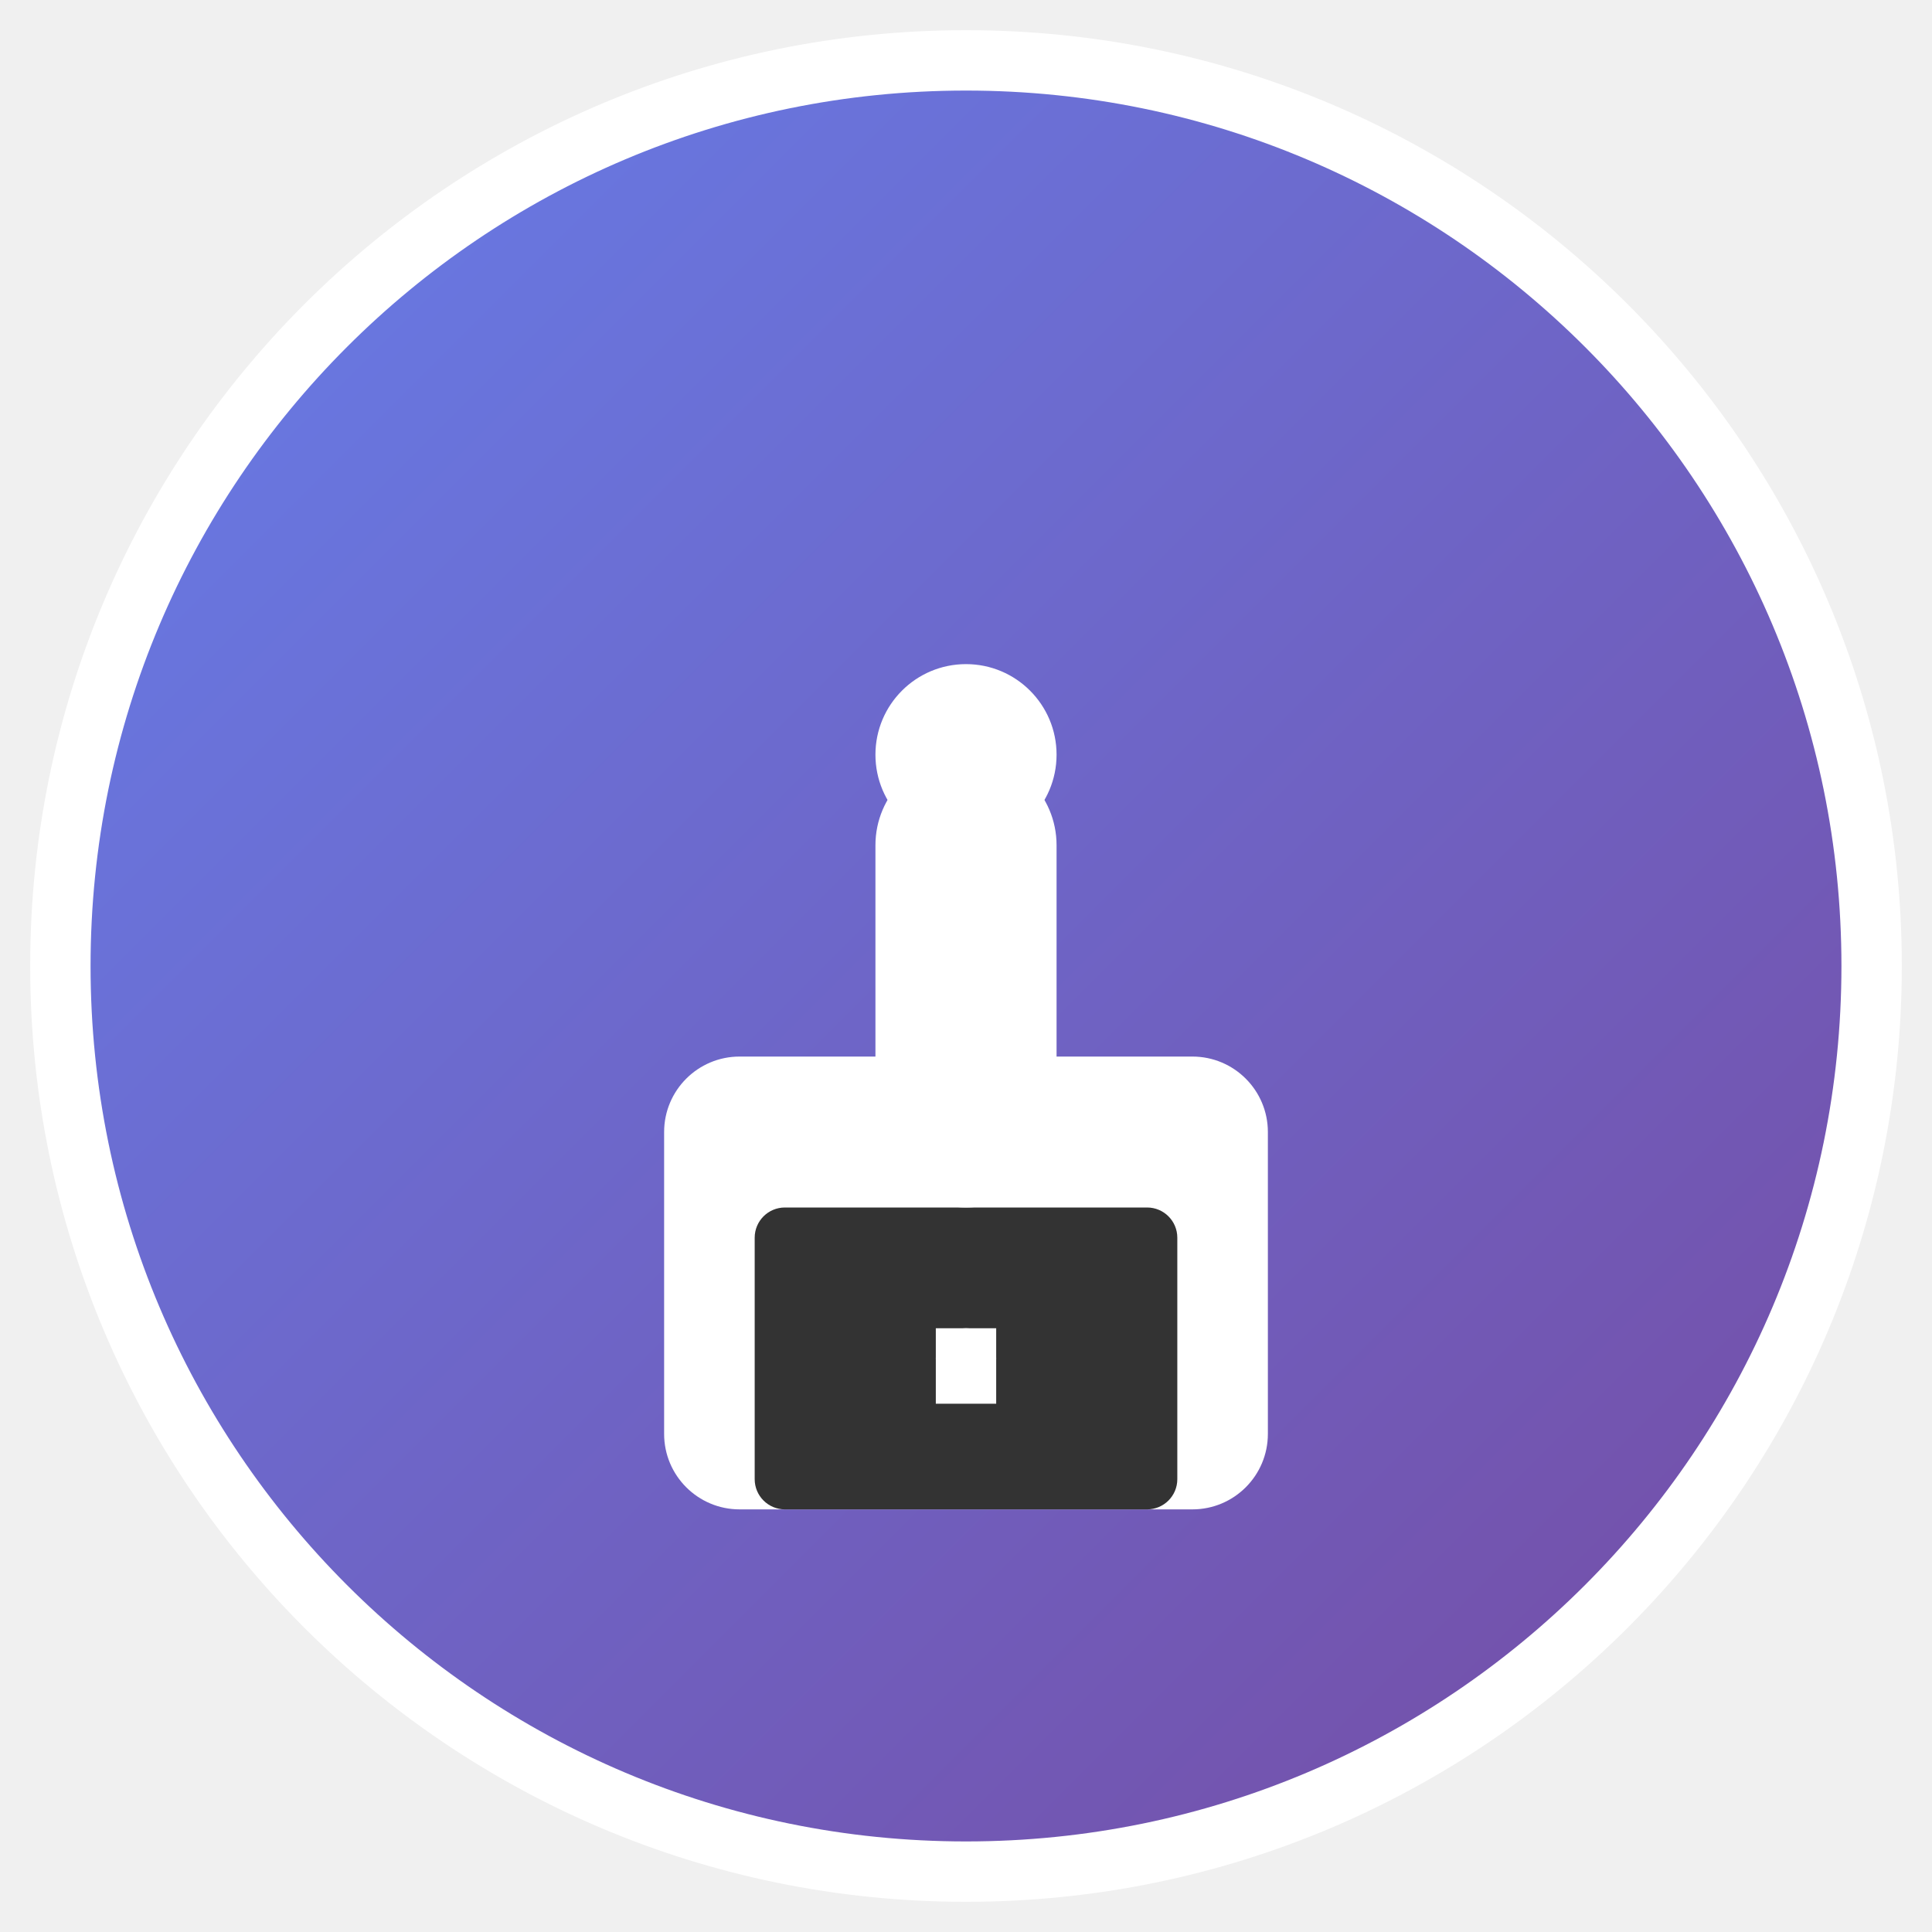
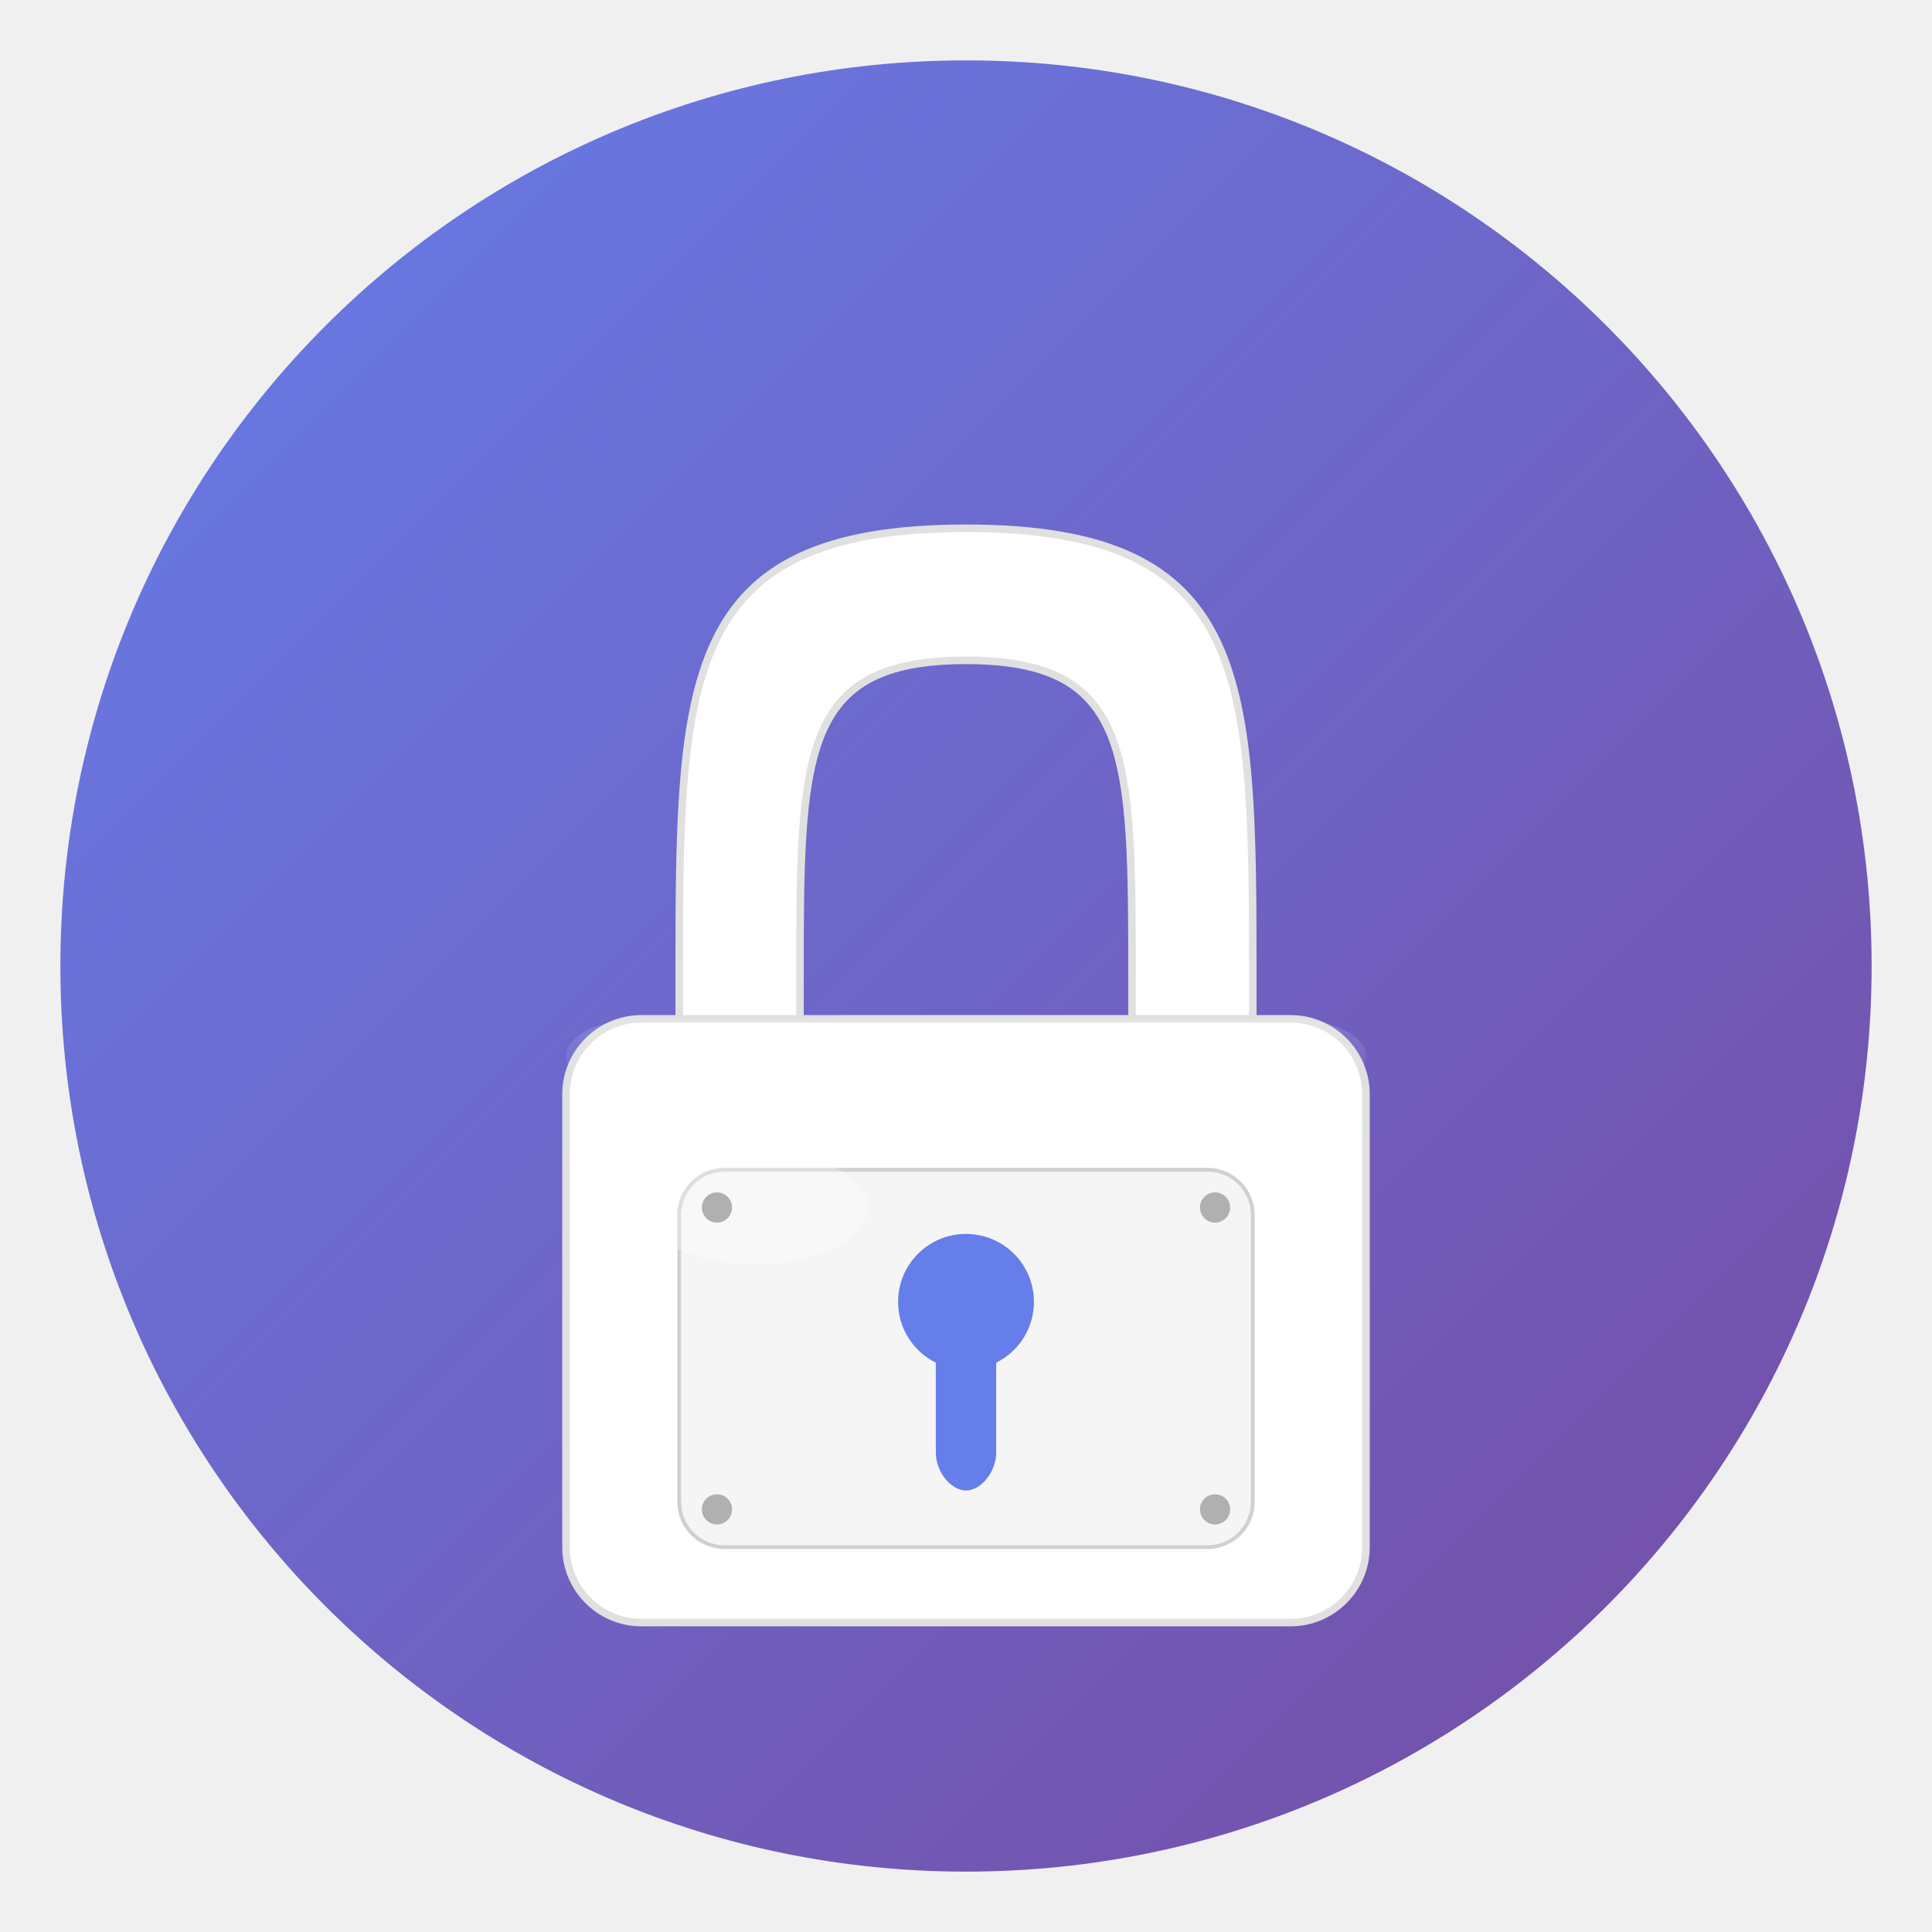
<svg xmlns="http://www.w3.org/2000/svg" viewBox="0 0 512 512">
  <defs>
    <linearGradient id="bg" x1="0%" y1="0%" x2="100%" y2="100%">
      <stop offset="0%" style="stop-color:#667eea" />
      <stop offset="100%" style="stop-color:#764ba2" />
    </linearGradient>
+     <linearGradient id="shine" x1="0%" y1="0%" x2="0%" y2="100%">
+       <stop offset="0%" style="stop-color:#ffffff;stop-opacity:0.3" />
+       <stop offset="100%" style="stop-color:#ffffff;stop-opacity:0" />
+     </linearGradient>
  </defs>
-   <circle cx="256" cy="256" r="240" fill="url(#bg)" stroke="#ffffff" stroke-width="16" />
-   <rect x="176" y="280" width="160" height="120" rx="20" ry="20" fill="#ffffff" />
-   <rect x="200" y="320" width="112" height="80" rx="8" ry="8" fill="#333333" />
-   <rect x="232" y="200" width="48" height="120" rx="24" ry="24" fill="#ffffff" />
-   <circle cx="256" cy="200" r="24" fill="#ffffff" />
-   <circle cx="256" cy="360" r="8" fill="#ffffff" />
-   <rect x="248" y="352" width="16" height="20" fill="#ffffff" />
+   <circle cx="256" cy="256" r="240" fill="url(#bg)" />
+   <path d="M 180 260             C 180 180, 180 140, 256 140            C 332 140, 332 180, 332 260            L 332 290            L 300 290            L 300 260            C 300 200, 300 175, 256 175            C 212 175, 212 200, 212 260            L 212 290            L 180 290 Z" fill="#ffffff" stroke="#e0e0e0" stroke-width="2" />
+   <rect x="150" y="270" width="212" height="160" rx="20" ry="20" fill="#ffffff" stroke="#e0e0e0" stroke-width="2" />
+   <rect x="150" y="270" width="212" height="20" rx="20" ry="20" fill="url(#shine)" opacity="0.5" />
+   <rect x="180" y="310" width="152" height="100" rx="12" ry="12" fill="#f5f5f5" stroke="#d0d0d0" stroke-width="1" />
+   <circle cx="256" cy="345" r="18" fill="#667eea" />
+   <path d="M 248 358 L 248 385 C 248 390, 252 395, 256 395 C 260 395, 264 390, 264 385 L 264 358 Z" fill="#667eea" />
+   <ellipse cx="200" cy="320" rx="30" ry="15" fill="#ffffff" opacity="0.3" />
+   <circle cx="190" cy="320" r="4" fill="#b0b0b0" />
+   <circle cx="322" cy="320" r="4" fill="#b0b0b0" />
+   <circle cx="190" cy="400" r="4" fill="#b0b0b0" />
+   <circle cx="322" cy="400" r="4" fill="#b0b0b0" />
</svg>
